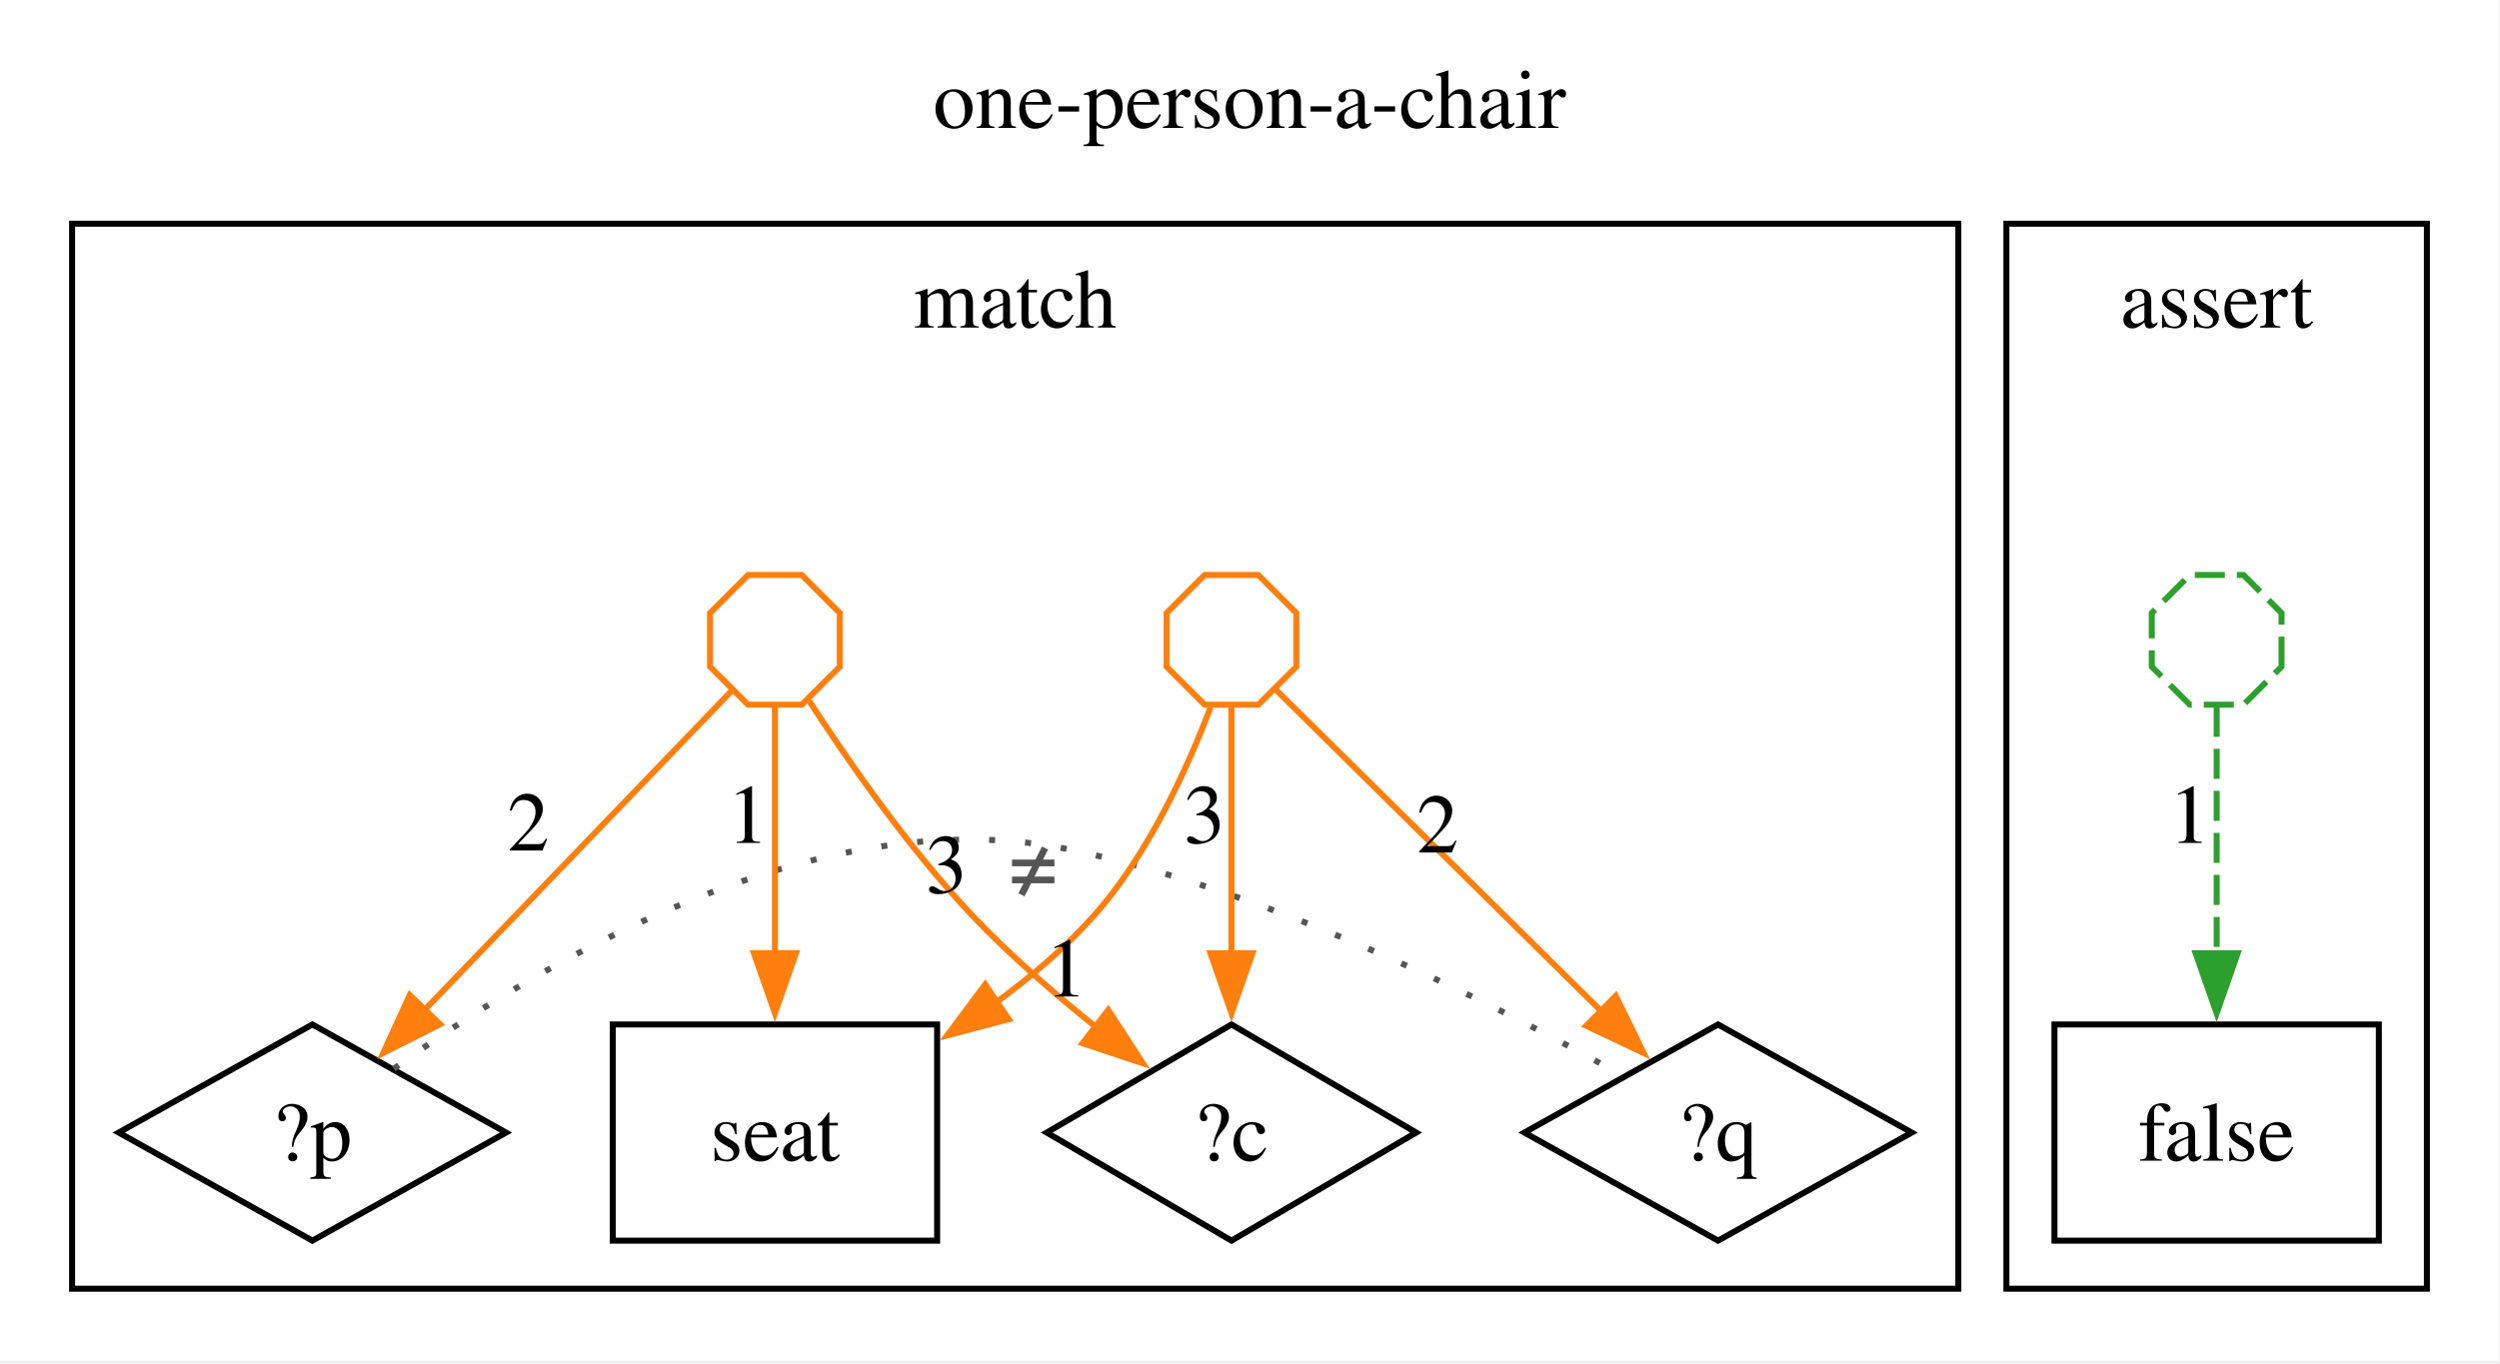
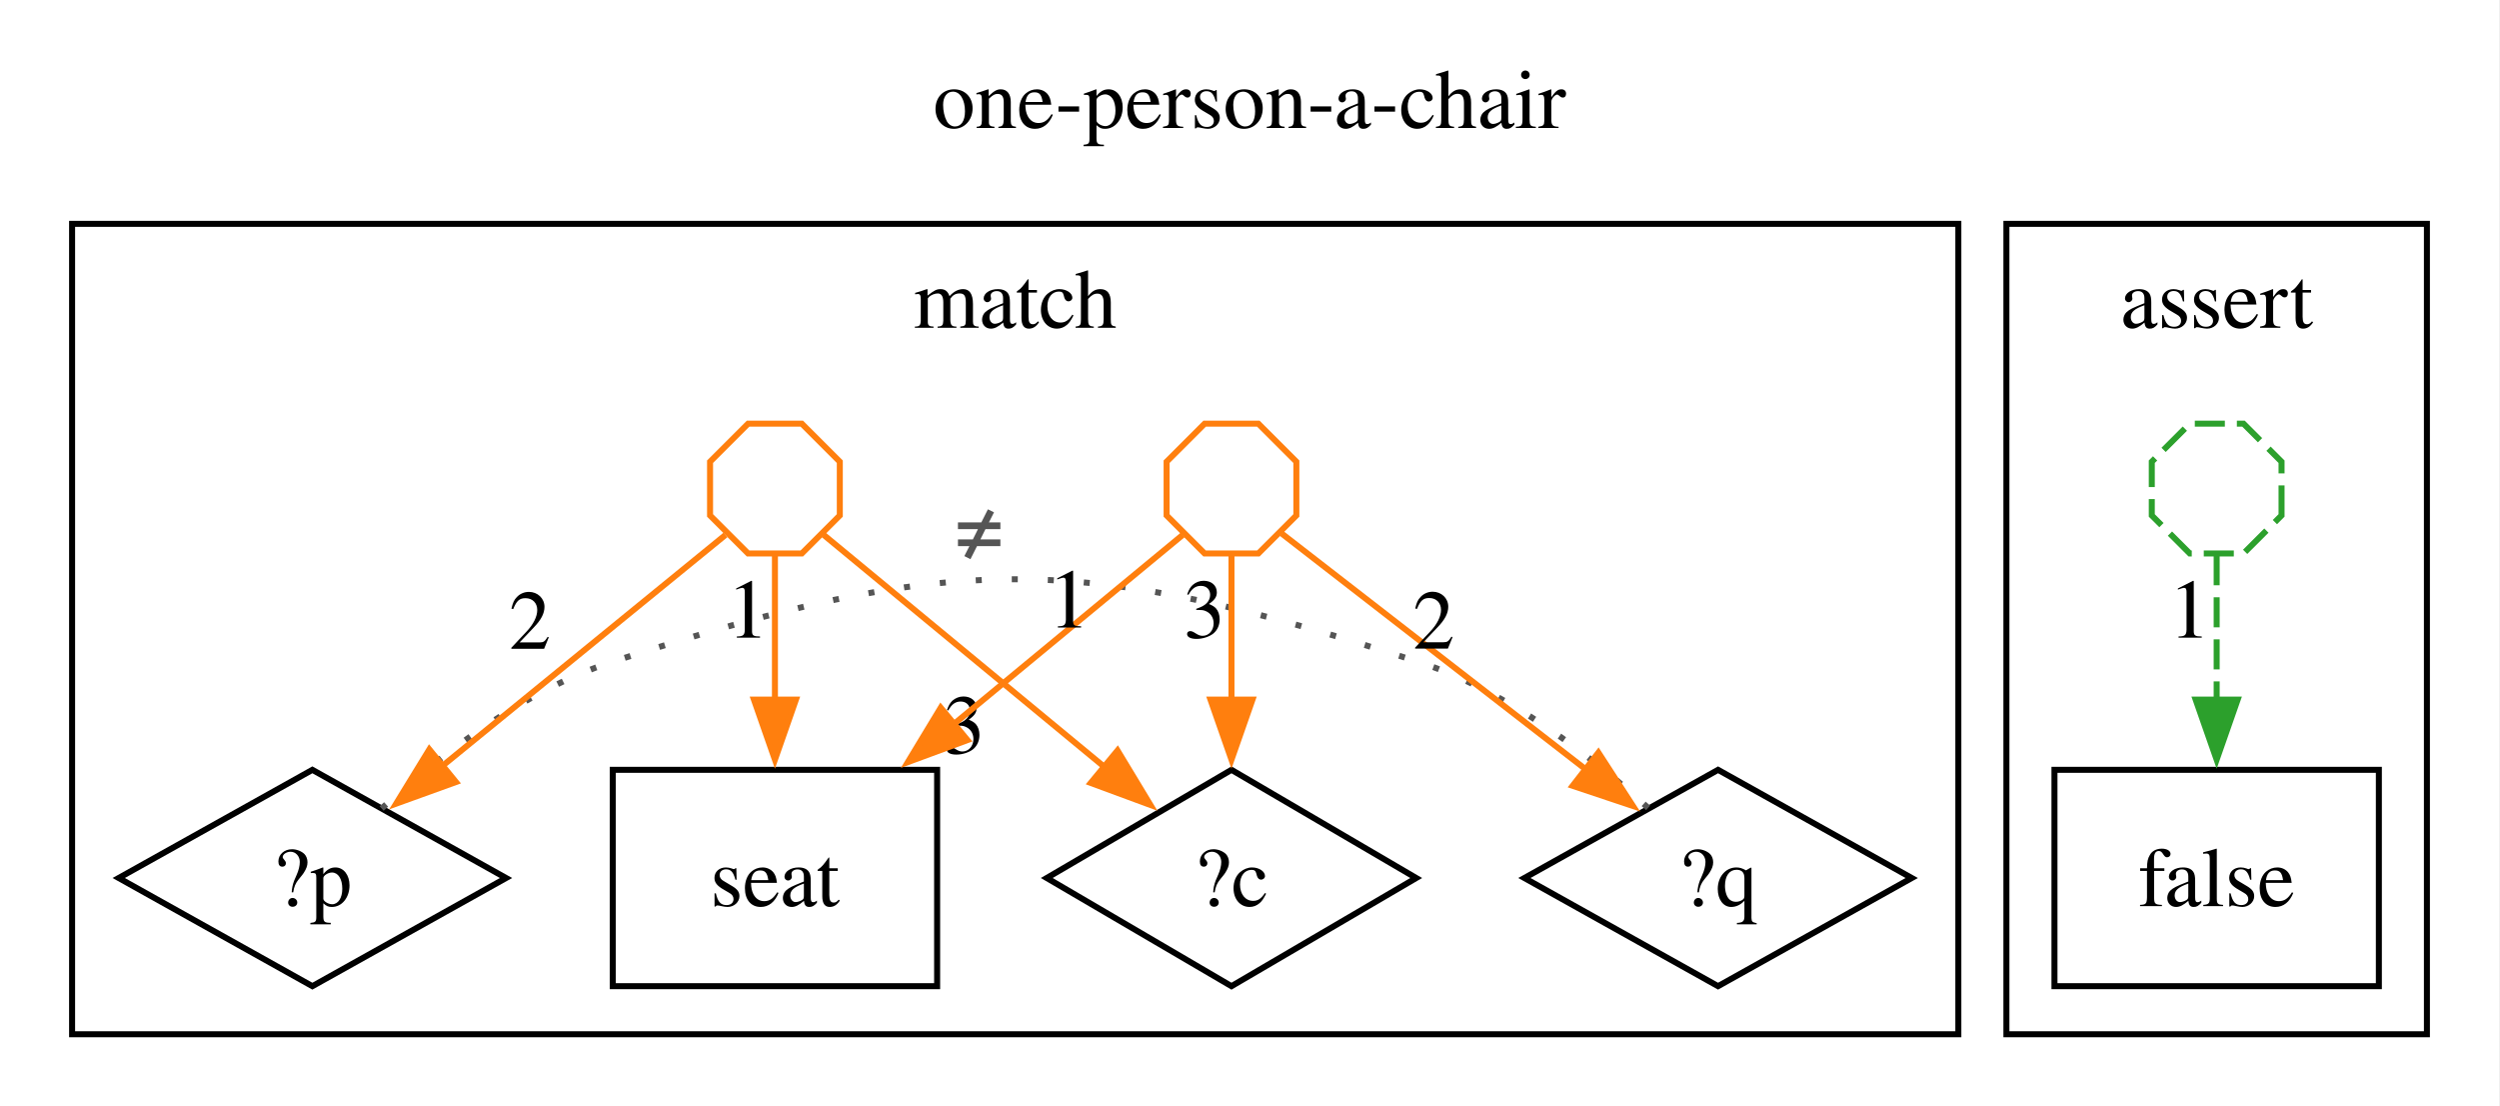
- <svg xmlns="http://www.w3.org/2000/svg" width="416pt" height="227pt" viewBox="0.00 0.00 416.00 227.00">
-   <g id="graph0" class="graph" transform="scale(1 1) rotate(0) translate(4 222.6)">
-     <polygon fill="white" stroke="none" points="-4,4 -4,-222.6 412,-222.6 412,4 -4,4" />
-     <text xml:space="preserve" text-anchor="middle" x="204" y="-201.3" font-family="Times,serif" font-size="14.00">one-person-a-chair</text>
+ <svg xmlns="http://www.w3.org/2000/svg" width="416pt" height="184pt" viewBox="0.00 0.00 416.00 184.00">
+   <g id="graph0" class="graph" transform="scale(1 1) rotate(0) translate(4 180.1)">
+     <polygon fill="white" stroke="none" points="-4,4 -4,-180.1 412,-180.1 412,4 -4,4" />
+     <text xml:space="preserve" text-anchor="middle" x="204" y="-158.8" font-family="Times,serif" font-size="14.00">one-person-a-chair</text>
    <g id="clust1" class="cluster">
-       <polygon fill="none" stroke="black" points="8,-8 8,-185.35 322,-185.35 322,-8 8,-8" />
-       <text xml:space="preserve" text-anchor="middle" x="165" y="-168.05" font-family="Times,serif" font-size="14.00">match</text>
+       <polygon fill="none" stroke="black" points="8,-8 8,-142.85 322,-142.85 322,-8 8,-8" />
+       <text xml:space="preserve" text-anchor="middle" x="165" y="-125.55" font-family="Times,serif" font-size="14.00">match</text>
    </g>
    <g id="clust2" class="cluster">
-       <polygon fill="none" stroke="black" points="330,-8 330,-185.35 400,-185.35 400,-8 330,-8" />
-       <text xml:space="preserve" text-anchor="middle" x="365" y="-168.05" font-family="Times,serif" font-size="14.00">assert</text>
+       <polygon fill="none" stroke="black" points="330,-8 330,-142.85 400,-142.85 400,-8 330,-8" />
+       <text xml:space="preserve" text-anchor="middle" x="365" y="-125.55" font-family="Times,serif" font-size="14.00">assert</text>
    </g>
    <g id="node1" class="node">
      <polygon fill="none" stroke="black" points="152,-52 98,-52 98,-16 152,-16 152,-52" />
      <text xml:space="preserve" text-anchor="middle" x="125" y="-29.32" font-family="Times,serif" font-size="14.00">seat</text>
    </g>
    <g id="node2" class="node">
      <polygon fill="none" stroke="black" points="48,-52 15.76,-34 48,-16 80.24,-34 48,-52" />
      <text xml:space="preserve" text-anchor="middle" x="48" y="-29.32" font-family="Times,serif" font-size="14.00">?p</text>
    </g>
    <g id="node4" class="node">
      <polygon fill="none" stroke="black" points="282,-52 249.76,-34 282,-16 314.24,-34 282,-52" />
      <text xml:space="preserve" text-anchor="middle" x="282" y="-29.32" font-family="Times,serif" font-size="14.00">?q</text>
    </g>
    <g id="edge7" class="edge">
-       <path fill="none" stroke="#555555" stroke-dasharray="1,5" d="M61.57,-44.63C84.23,-61.1 131.47,-90 174,-81.15 208.65,-73.94 245.79,-54.94 266.23,-43.38" />
-       <text xml:space="preserve" text-anchor="middle" x="168" y="-73.95" font-family="Times,serif" font-size="14.00" fill="#555555">≠</text>
+       <path fill="none" stroke="#555555" stroke-dasharray="1,5" d="M59.53,-45.57C68.96,-54.17 83.14,-65.21 98,-70 154.68,-88.28 175.32,-88.28 232,-70 246.86,-65.21 261.04,-54.17 270.47,-45.57" />
+       <text xml:space="preserve" text-anchor="middle" x="159" y="-87.66" font-family="Times,serif" font-size="14.00" fill="#555555">≠</text>
    </g>
    <g id="node3" class="node">
      <polygon fill="none" stroke="black" points="201,-52 170.25,-34 201,-16 231.75,-34 201,-52" />
      <text xml:space="preserve" text-anchor="middle" x="201" y="-29.32" font-family="Times,serif" font-size="14.00">?c</text>
    </g>
    <g id="node5" class="node">
-       <polygon fill="none" stroke="#ff7f0e" points="135.8,-111.58 135.8,-120.52 129.47,-126.85 120.53,-126.85 114.2,-120.52 114.2,-111.58 120.53,-105.25 129.47,-105.25 135.8,-111.58" />
+       <polygon fill="none" stroke="#ff7f0e" points="135.8,-94.33 135.8,-103.27 129.47,-109.6 120.53,-109.6 114.2,-103.27 114.2,-94.33 120.53,-88 129.47,-88 135.8,-94.33" />
    </g>
    <g id="edge1" class="edge">
-       <path fill="none" stroke="#ff7f0e" d="M125,-104.91C125,-94.59 125,-78.11 125,-63.74" />
-       <polygon fill="#ff7f0e" stroke="#ff7f0e" points="128.5,-63.87 125,-53.87 121.5,-63.87 128.5,-63.87" />
-       <text xml:space="preserve" text-anchor="middle" x="120.5" y="-82.23" font-family="Times,serif" font-size="14.00">1</text>
+       <path fill="none" stroke="#ff7f0e" d="M125,-87.71C125,-81.13 125,-72.19 125,-63.54" />
+       <polygon fill="#ff7f0e" stroke="#ff7f0e" points="128.5,-63.69 125,-53.69 121.5,-63.69 128.5,-63.69" />
+       <text xml:space="preserve" text-anchor="middle" x="120.5" y="-73.99" font-family="Times,serif" font-size="14.00">1</text>
    </g>
    <g id="edge2" class="edge">
-       <path fill="none" stroke="#ff7f0e" d="M117.89,-107.66C106.35,-95.67 83.17,-71.56 66.67,-54.41" />
-       <polygon fill="#ff7f0e" stroke="#ff7f0e" points="69.25,-52.04 59.8,-47.26 64.21,-56.9 69.25,-52.04" />
-       <text xml:space="preserve" text-anchor="middle" x="83.92" y="-80.97" font-family="Times,serif" font-size="14.00">2</text>
+       <path fill="none" stroke="#ff7f0e" d="M116.76,-91.08C105.54,-81.93 85.05,-65.22 69.35,-52.41" />
+       <polygon fill="#ff7f0e" stroke="#ff7f0e" points="71.9,-49.97 61.94,-46.37 67.47,-55.4 71.9,-49.97" />
+       <text xml:space="preserve" text-anchor="middle" x="84.2" y="-72.14" font-family="Times,serif" font-size="14.00">2</text>
    </g>
    <g id="edge3" class="edge">
-       <path fill="none" stroke="#ff7f0e" d="M130.7,-105.89C136.84,-96.4 147.18,-81.39 158,-70 164.2,-63.48 171.61,-57.05 178.51,-51.52" />
-       <polygon fill="#ff7f0e" stroke="#ff7f0e" points="180.49,-54.42 186.26,-45.53 176.21,-48.88 180.49,-54.42" />
-       <text xml:space="preserve" text-anchor="middle" x="153.54" y="-73.91" font-family="Times,serif" font-size="14.00">3</text>
+       <path fill="none" stroke="#ff7f0e" d="M133.13,-91.08C144.27,-81.87 164.66,-65.03 180.2,-52.19" />
+       <polygon fill="#ff7f0e" stroke="#ff7f0e" points="182.03,-55.22 187.51,-46.15 177.57,-49.82 182.03,-55.22" />
+       <text xml:space="preserve" text-anchor="middle" x="156.51" y="-54.74" font-family="Times,serif" font-size="14.00">3</text>
    </g>
    <g id="node6" class="node">
-       <polygon fill="none" stroke="#ff7f0e" points="211.8,-111.58 211.8,-120.52 205.47,-126.85 196.53,-126.85 190.2,-120.52 190.2,-111.58 196.53,-105.25 205.47,-105.25 211.8,-111.58" />
+       <polygon fill="none" stroke="#ff7f0e" points="211.8,-94.33 211.8,-103.27 205.47,-109.6 196.53,-109.6 190.2,-103.27 190.2,-94.33 196.53,-88 205.47,-88 211.8,-94.33" />
    </g>
    <g id="edge4" class="edge">
-       <path fill="none" stroke="#ff7f0e" d="M197.53,-104.85C193.84,-95.08 187.25,-80.34 178,-70 173.27,-64.71 167.58,-59.87 161.69,-55.59" />
-       <polygon fill="#ff7f0e" stroke="#ff7f0e" points="163.92,-52.87 153.67,-50.18 160,-58.67 163.92,-52.87" />
-       <text xml:space="preserve" text-anchor="middle" x="173.47" y="-56.67" font-family="Times,serif" font-size="14.00">1</text>
+       <path fill="none" stroke="#ff7f0e" d="M192.87,-91.08C183.76,-83.55 168.46,-70.91 154.7,-59.54" />
+       <polygon fill="#ff7f0e" stroke="#ff7f0e" points="157.05,-56.95 147.12,-53.28 152.6,-62.34 157.05,-56.95" />
+       <text xml:space="preserve" text-anchor="middle" x="173.95" y="-75.68" font-family="Times,serif" font-size="14.00">1</text>
    </g>
    <g id="edge6" class="edge">
-       <path fill="none" stroke="#ff7f0e" d="M201,-104.91C201,-94.59 201,-78.11 201,-63.74" />
-       <polygon fill="#ff7f0e" stroke="#ff7f0e" points="204.5,-63.87 201,-53.87 197.5,-63.87 204.5,-63.87" />
-       <text xml:space="preserve" text-anchor="middle" x="196.5" y="-82.23" font-family="Times,serif" font-size="14.00">3</text>
+       <path fill="none" stroke="#ff7f0e" d="M201,-87.71C201,-81.13 201,-72.19 201,-63.54" />
+       <polygon fill="#ff7f0e" stroke="#ff7f0e" points="204.5,-63.69 201,-53.69 197.5,-63.69 204.5,-63.69" />
+       <text xml:space="preserve" text-anchor="middle" x="196.5" y="-73.99" font-family="Times,serif" font-size="14.00">3</text>
    </g>
    <g id="edge5" class="edge">
-       <path fill="none" stroke="#ff7f0e" d="M208.48,-107.66C220.73,-95.56 245.45,-71.12 262.84,-53.94" />
-       <polygon fill="#ff7f0e" stroke="#ff7f0e" points="264.97,-56.76 269.62,-47.24 260.05,-51.78 264.97,-56.76" />
-       <text xml:space="preserve" text-anchor="middle" x="235.31" y="-80.64" font-family="Times,serif" font-size="14.00">2</text>
+       <path fill="none" stroke="#ff7f0e" d="M209.36,-91.32C221.3,-82.06 243.63,-64.75 260.4,-51.75" />
+       <polygon fill="#ff7f0e" stroke="#ff7f0e" points="262.08,-54.87 267.84,-45.98 257.79,-49.34 262.08,-54.87" />
+       <text xml:space="preserve" text-anchor="middle" x="234.65" y="-72.17" font-family="Times,serif" font-size="14.00">2</text>
    </g>
    <g id="node7" class="node">
      <polygon fill="none" stroke="black" points="392,-52 338,-52 338,-16 392,-16 392,-52" />
      <text xml:space="preserve" text-anchor="middle" x="365" y="-29.32" font-family="Times,serif" font-size="14.00">false</text>
    </g>
    <g id="node8" class="node">
-       <polygon fill="none" stroke="#2ca02c" stroke-dasharray="5,2" points="375.8,-111.58 375.8,-120.52 369.47,-126.85 360.53,-126.85 354.2,-120.52 354.2,-111.58 360.53,-105.25 369.47,-105.25 375.8,-111.58" />
+       <polygon fill="none" stroke="#2ca02c" stroke-dasharray="5,2" points="375.8,-94.33 375.8,-103.27 369.47,-109.6 360.53,-109.6 354.2,-103.27 354.2,-94.33 360.53,-88 369.47,-88 375.8,-94.33" />
    </g>
    <g id="edge8" class="edge">
-       <path fill="none" stroke="#2ca02c" stroke-dasharray="5,2" d="M365,-104.91C365,-94.59 365,-78.11 365,-63.74" />
-       <polygon fill="#2ca02c" stroke="#2ca02c" points="368.5,-63.87 365,-53.87 361.5,-63.87 368.5,-63.87" />
-       <text xml:space="preserve" text-anchor="middle" x="360.5" y="-82.23" font-family="Times,serif" font-size="14.00">1</text>
+       <path fill="none" stroke="#2ca02c" stroke-dasharray="5,2" d="M365,-87.71C365,-81.13 365,-72.19 365,-63.54" />
+       <polygon fill="#2ca02c" stroke="#2ca02c" points="368.5,-63.69 365,-53.69 361.5,-63.69 368.5,-63.69" />
+       <text xml:space="preserve" text-anchor="middle" x="360.5" y="-73.99" font-family="Times,serif" font-size="14.00">1</text>
    </g>
  </g>
</svg>
